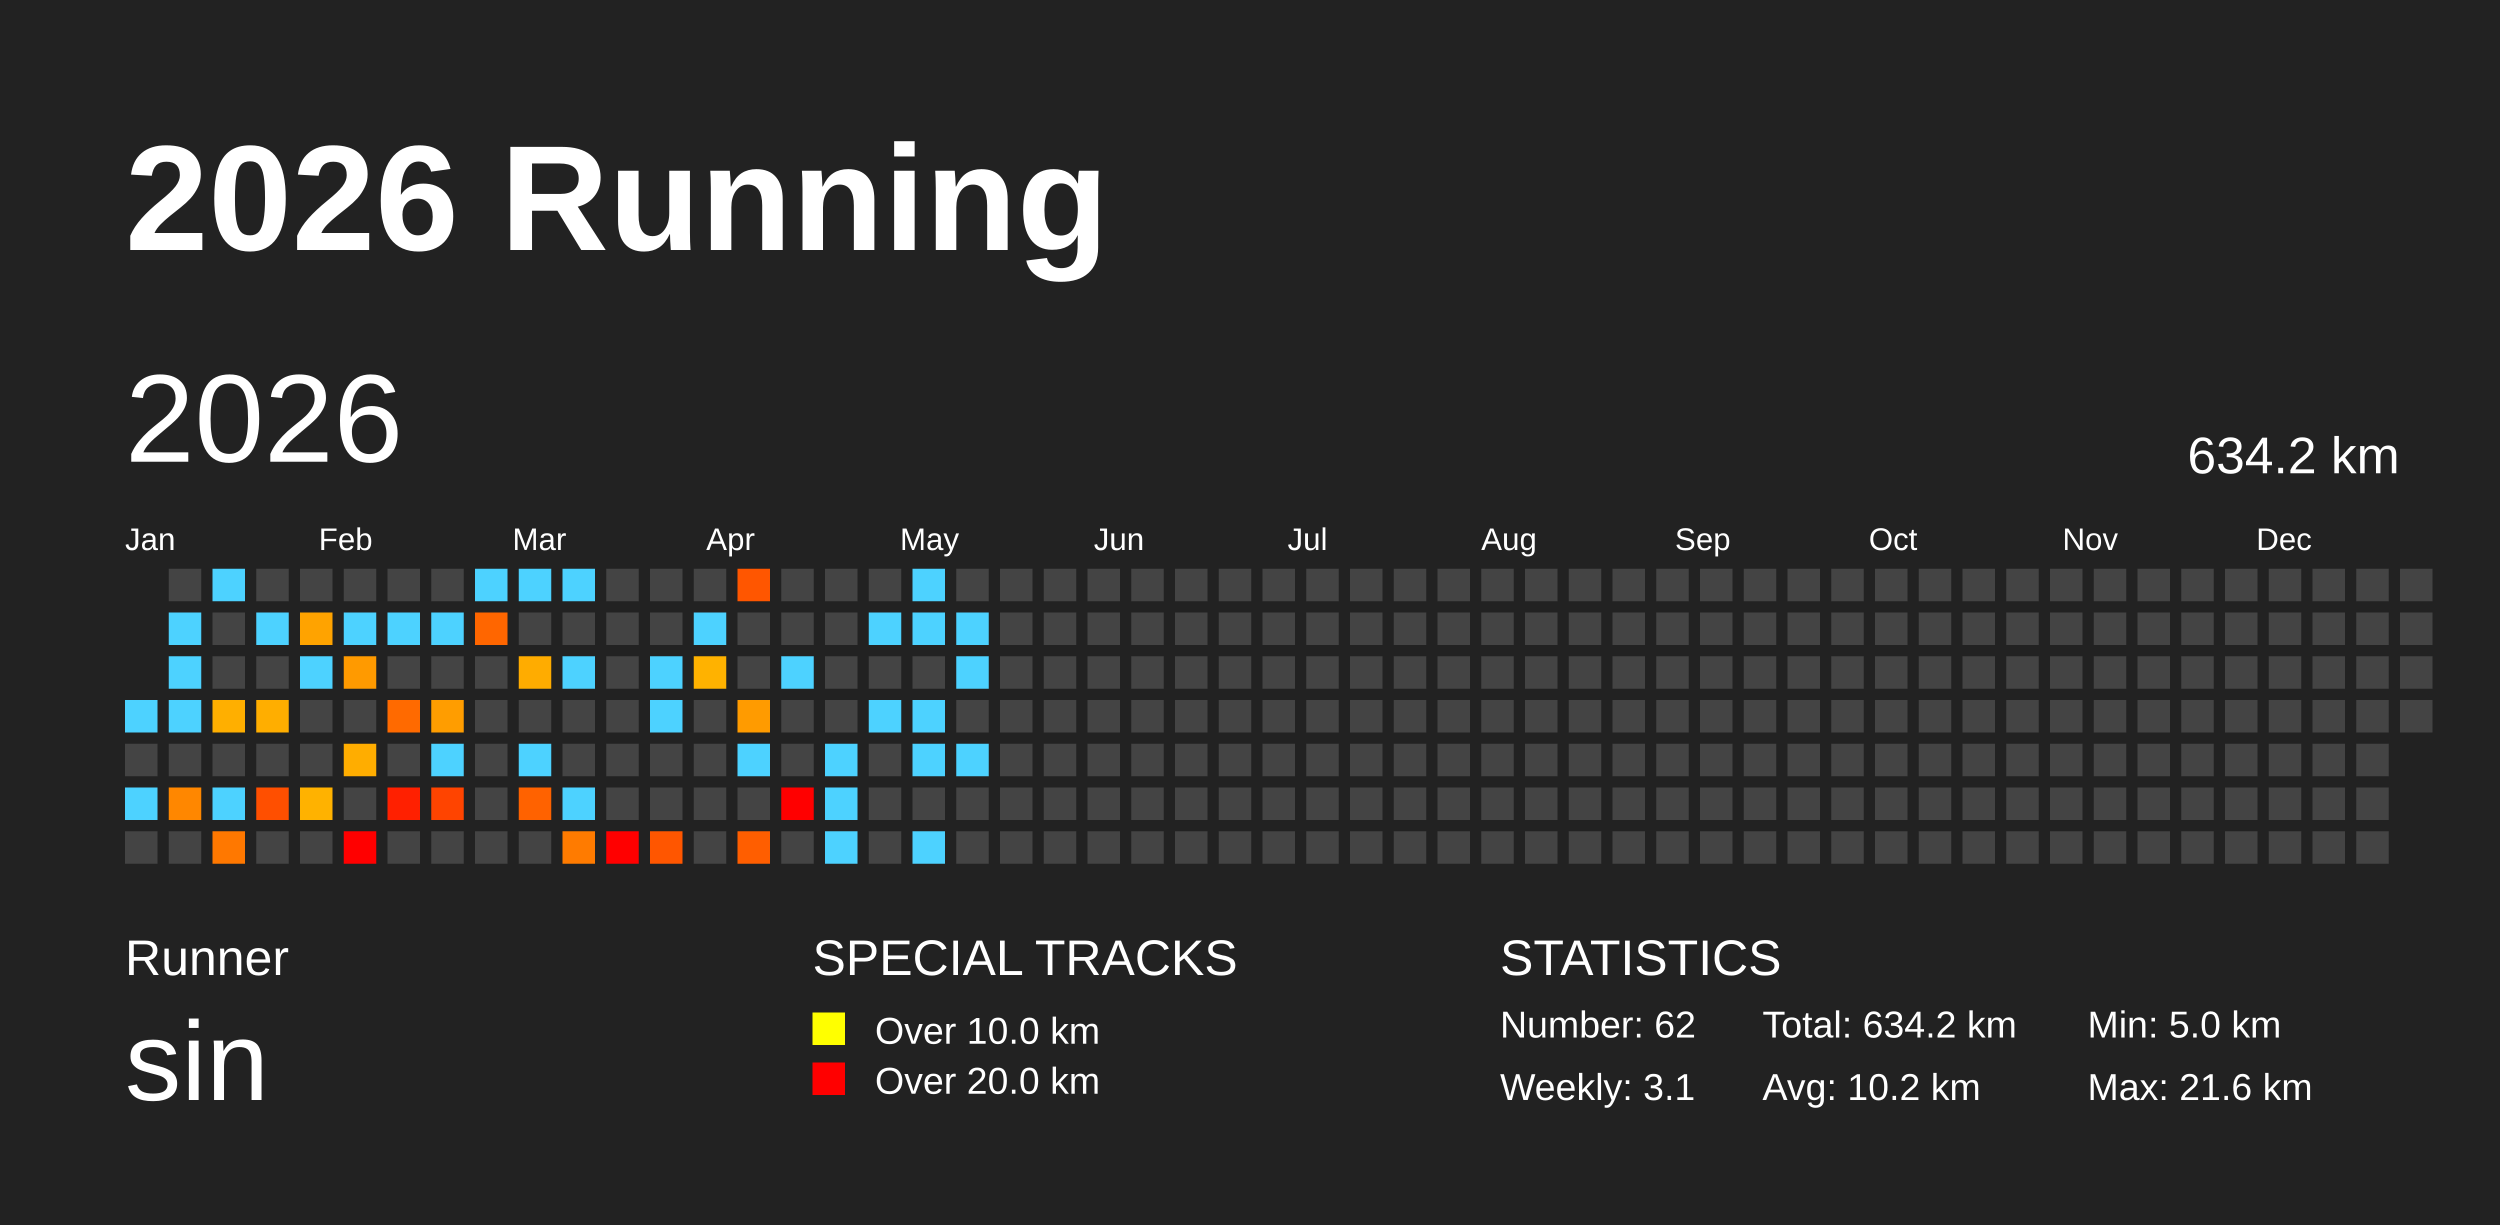
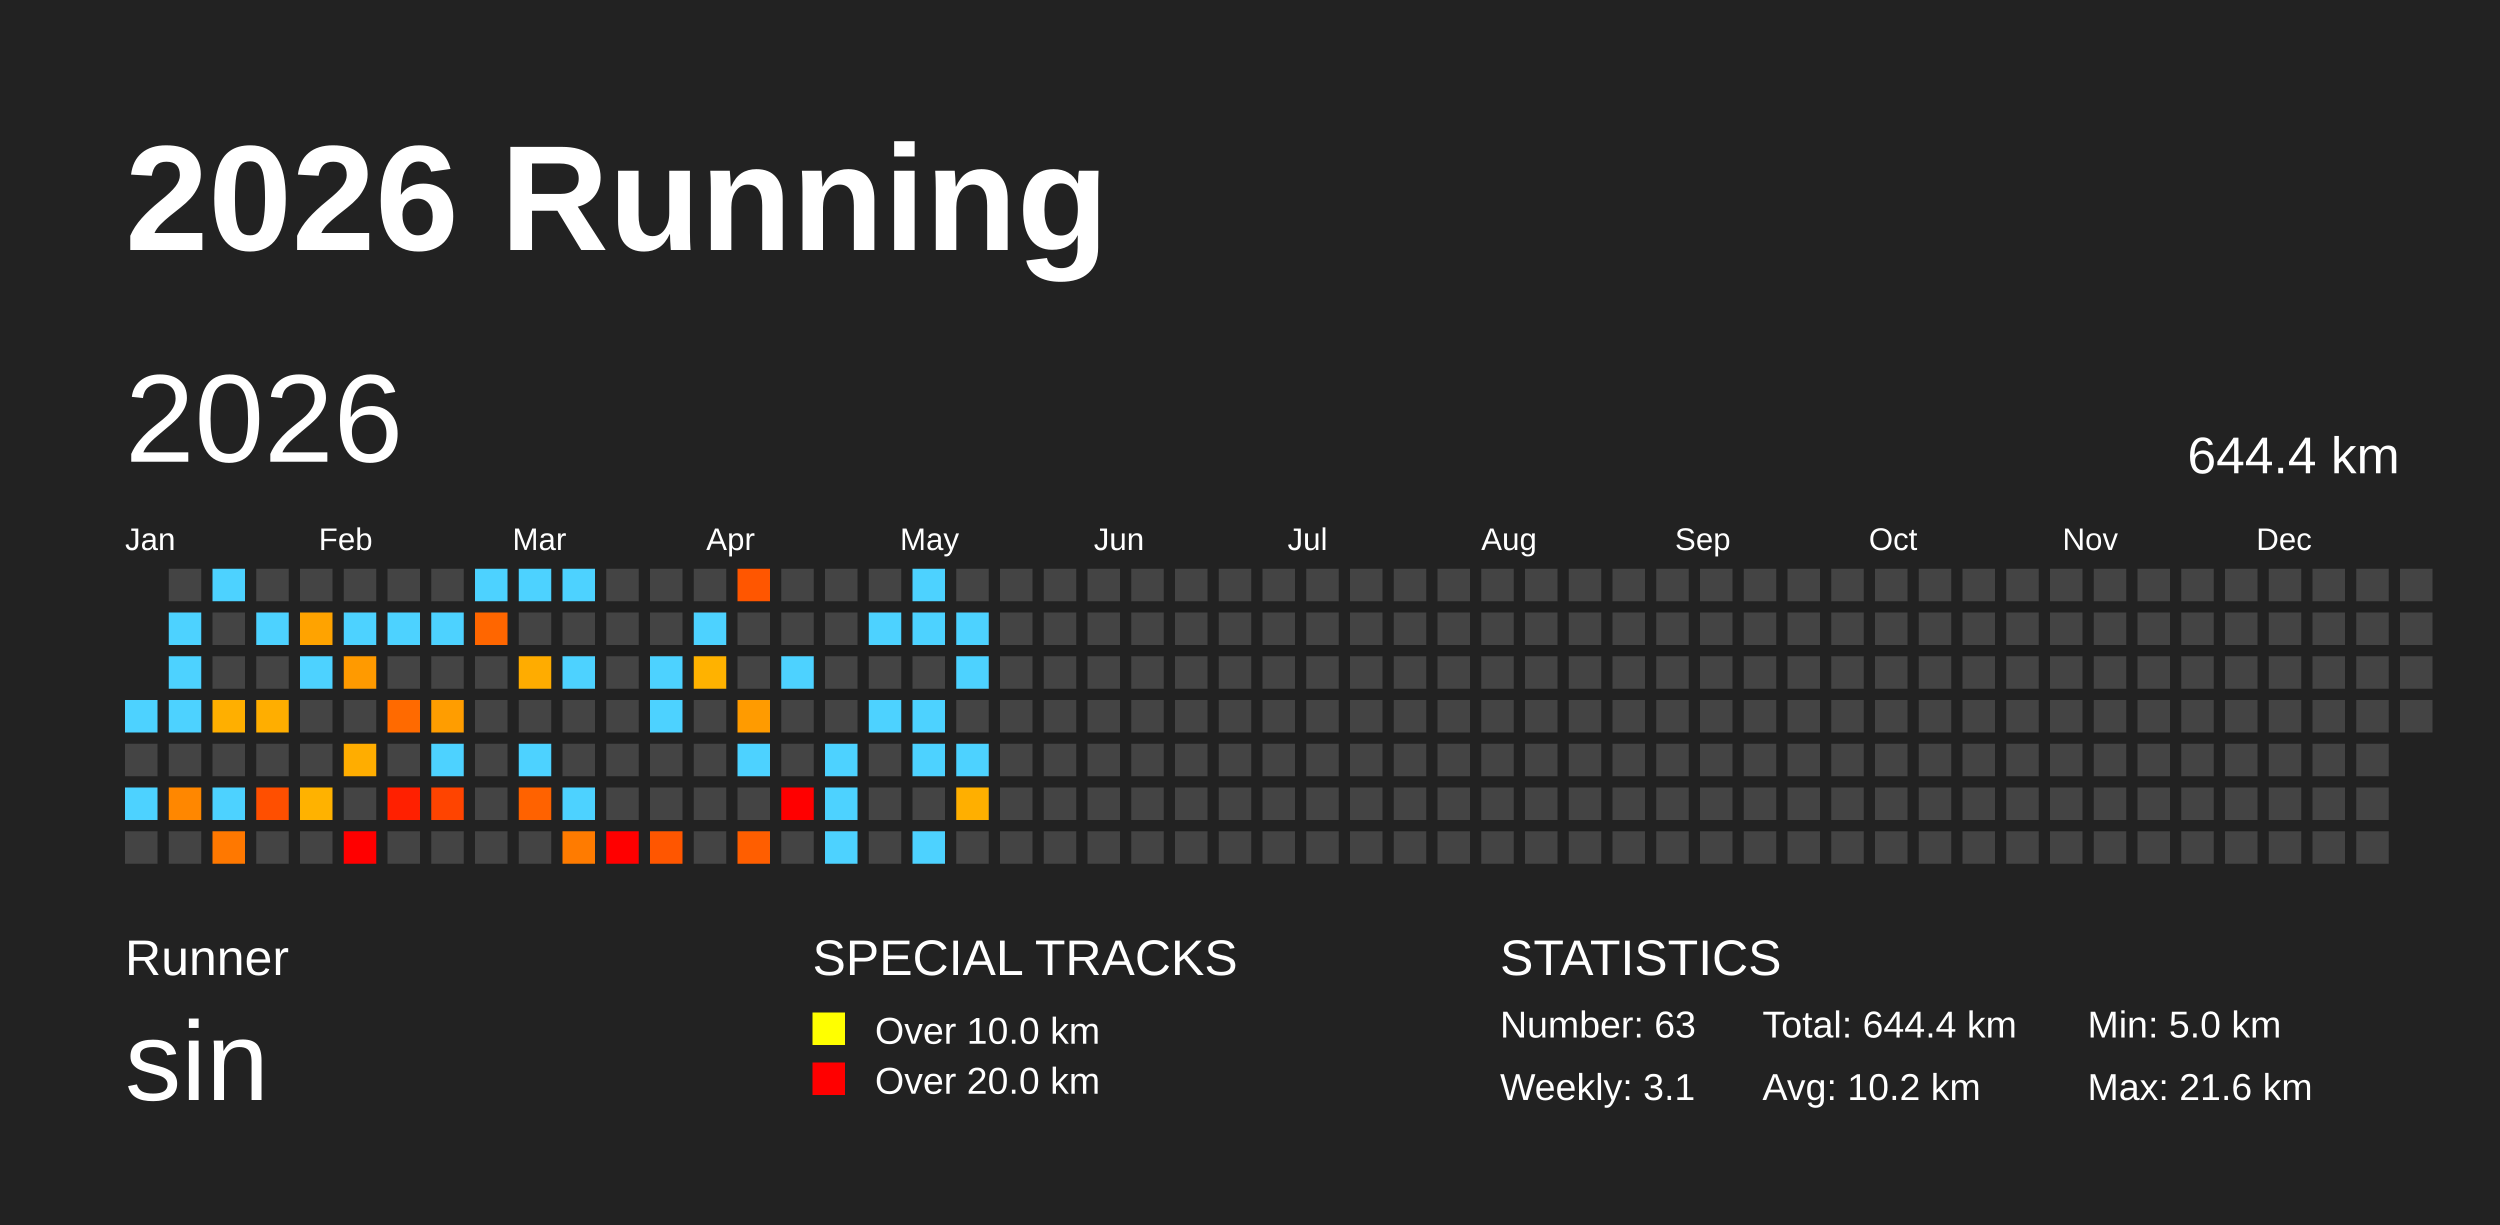
<svg xmlns="http://www.w3.org/2000/svg" baseProfile="full" height="98mm" version="1.1" viewBox="0,0,200,98" width="200mm">
  <defs />
  <rect fill="#222222" height="98" width="200" x="0" y="0" />
  <text fill="#FFFFFF" style="font-size:12px; font-family:Arial; font-weight:bold;" x="10" y="20">2026 Running</text>
  <text fill="#FFFFFF" style="font-size:4px; font-family:Arial" x="10" y="78">Runner</text>
  <text fill="#FFFFFF" style="font-size:9px; font-family:Arial" x="10" y="88">sin</text>
  <text fill="#FFFFFF" style="font-size:4px; font-family:Arial" x="65" y="78">SPECIAL TRACKS</text>
  <rect fill="yellow" height="2.6" width="2.6" x="65" y="81" />
  <text fill="#FFFFFF" style="font-size:3px; font-family:Arial" x="70" y="83.5">Over 10.0 km</text>
  <rect fill="red" height="2.6" width="2.6" x="65" y="85" />
  <text fill="#FFFFFF" style="font-size:3px; font-family:Arial" x="70" y="87.5">Over 20.0 km</text>
  <text fill="#FFFFFF" style="font-size:4px; font-family:Arial" x="120" y="78">STATISTICS</text>
-   <text fill="#FFFFFF" style="font-size:3px; font-family:Arial" x="120" y="83">Number: 62</text>
+   <text fill="#FFFFFF" style="font-size:3px; font-family:Arial" x="120" y="83">Number: 63</text>
  <text fill="#FFFFFF" style="font-size:3px; font-family:Arial" x="120" y="88">Weekly: 3.1</text>
-   <text fill="#FFFFFF" style="font-size:3px; font-family:Arial" x="141" y="83">Total: 634.2 km</text>
+   <text fill="#FFFFFF" style="font-size:3px; font-family:Arial" x="141" y="83">Total: 644.4 km</text>
  <text fill="#FFFFFF" style="font-size:3px; font-family:Arial" x="141" y="88">Avg: 10.2 km</text>
  <text fill="#FFFFFF" style="font-size:3px; font-family:Arial" x="167" y="83">Min: 5.0 km</text>
  <text fill="#FFFFFF" style="font-size:3px; font-family:Arial" x="167" y="88">Max: 21.6 km</text>
  <text dominant-baseline="hanging" fill="#FFFFFF" style="font-size:10.0px; font-family:Arial;" x="10" y="30">2026</text>
-   <text dominant-baseline="hanging" fill="#FFFFFF" style="font-size:4.125px; font-family:Arial;" x="175" y="35">634.2 km</text>
+   <text dominant-baseline="hanging" fill="#FFFFFF" style="font-size:4.125px; font-family:Arial;" x="175" y="35">644.4 km</text>
  <text fill="#FFFFFF" style="font-size:2.5px; font-family:Arial" x="10.0" y="44">Jan</text>
  <text fill="#FFFFFF" style="font-size:2.5px; font-family:Arial" x="25.5" y="44">Feb</text>
  <text fill="#FFFFFF" style="font-size:2.5px; font-family:Arial" x="41.0" y="44">Mar</text>
  <text fill="#FFFFFF" style="font-size:2.5px; font-family:Arial" x="56.5" y="44">Apr</text>
  <text fill="#FFFFFF" style="font-size:2.5px; font-family:Arial" x="72.0" y="44">May</text>
  <text fill="#FFFFFF" style="font-size:2.5px; font-family:Arial" x="87.5" y="44">Jun</text>
  <text fill="#FFFFFF" style="font-size:2.5px; font-family:Arial" x="103.0" y="44">Jul</text>
  <text fill="#FFFFFF" style="font-size:2.5px; font-family:Arial" x="118.5" y="44">Aug</text>
  <text fill="#FFFFFF" style="font-size:2.5px; font-family:Arial" x="134.0" y="44">Sep</text>
  <text fill="#FFFFFF" style="font-size:2.5px; font-family:Arial" x="149.5" y="44">Oct</text>
  <text fill="#FFFFFF" style="font-size:2.5px; font-family:Arial" x="165.0" y="44">Nov</text>
  <text fill="#FFFFFF" style="font-size:2.5px; font-family:Arial" x="180.5" y="44">Dec</text>
  <rect fill="#4dd2ff" height="2.6" width="2.6" x="10.0" y="56.0" />
  <rect fill="#444444" height="2.6" width="2.6" x="10.0" y="59.5" />
  <rect fill="#4dd2ff" height="2.6" width="2.6" x="10.0" y="63.0" />
  <rect fill="#444444" height="2.6" width="2.6" x="10.0" y="66.5" />
  <rect fill="#444444" height="2.6" width="2.6" x="13.5" y="45.5" />
  <rect fill="#4dd2ff" height="2.6" width="2.6" x="13.5" y="49.0" />
  <rect fill="#4dd2ff" height="2.6" width="2.6" x="13.5" y="52.5" />
  <rect fill="#4dd2ff" height="2.6" width="2.6" x="13.5" y="56.0" />
  <rect fill="#444444" height="2.6" width="2.6" x="13.5" y="59.5" />
  <rect fill="#ff8700" height="2.6" width="2.6" x="13.5" y="63.0" />
  <rect fill="#444444" height="2.6" width="2.6" x="13.5" y="66.5" />
  <rect fill="#4dd2ff" height="2.6" width="2.6" x="17.0" y="45.5" />
  <rect fill="#444444" height="2.6" width="2.6" x="17.0" y="49.0" />
  <rect fill="#444444" height="2.6" width="2.6" x="17.0" y="52.5" />
  <rect fill="#ffaf00" height="2.6" width="2.6" x="17.0" y="56.0" />
  <rect fill="#444444" height="2.6" width="2.6" x="17.0" y="59.5" />
  <rect fill="#4dd2ff" height="2.6" width="2.6" x="17.0" y="63.0" />
  <rect fill="#ff7800" height="2.6" width="2.6" x="17.0" y="66.5" />
  <rect fill="#444444" height="2.6" width="2.6" x="20.5" y="45.5" />
  <rect fill="#4dd2ff" height="2.6" width="2.6" x="20.5" y="49.0" />
  <rect fill="#444444" height="2.6" width="2.6" x="20.5" y="52.5" />
  <rect fill="#ffae00" height="2.6" width="2.6" x="20.5" y="56.0" />
  <rect fill="#444444" height="2.6" width="2.6" x="20.5" y="59.5" />
  <rect fill="#ff4f00" height="2.6" width="2.6" x="20.5" y="63.0" />
  <rect fill="#444444" height="2.6" width="2.6" x="20.5" y="66.5" />
  <rect fill="#444444" height="2.6" width="2.6" x="24.0" y="45.5" />
  <rect fill="#ffa300" height="2.6" width="2.6" x="24.0" y="49.0" />
  <rect fill="#4dd2ff" height="2.6" width="2.6" x="24.0" y="52.5" />
  <rect fill="#444444" height="2.6" width="2.6" x="24.0" y="56.0" />
  <rect fill="#444444" height="2.6" width="2.6" x="24.0" y="59.5" />
  <rect fill="#ffb200" height="2.6" width="2.6" x="24.0" y="63.0" />
  <rect fill="#444444" height="2.6" width="2.6" x="24.0" y="66.5" />
  <rect fill="#444444" height="2.6" width="2.6" x="27.5" y="45.5" />
  <rect fill="#4dd2ff" height="2.6" width="2.6" x="27.5" y="49.0" />
  <rect fill="#ff9a00" height="2.6" width="2.6" x="27.5" y="52.5" />
  <rect fill="#444444" height="2.6" width="2.6" x="27.5" y="56.0" />
  <rect fill="#ffad00" height="2.6" width="2.6" x="27.5" y="59.5" />
  <rect fill="#444444" height="2.6" width="2.6" x="27.5" y="63.0" />
  <rect fill="red" height="2.6" width="2.6" x="27.5" y="66.5" />
  <rect fill="#444444" height="2.6" width="2.6" x="31.0" y="45.5" />
  <rect fill="#4dd2ff" height="2.6" width="2.6" x="31.0" y="49.0" />
  <rect fill="#444444" height="2.6" width="2.6" x="31.0" y="52.5" />
  <rect fill="#ff6a00" height="2.6" width="2.6" x="31.0" y="56.0" />
  <rect fill="#444444" height="2.6" width="2.6" x="31.0" y="59.5" />
  <rect fill="#ff2000" height="2.6" width="2.6" x="31.0" y="63.0" />
  <rect fill="#444444" height="2.6" width="2.6" x="31.0" y="66.5" />
  <rect fill="#444444" height="2.6" width="2.6" x="34.5" y="45.5" />
  <rect fill="#4dd2ff" height="2.6" width="2.6" x="34.5" y="49.0" />
  <rect fill="#444444" height="2.6" width="2.6" x="34.5" y="52.5" />
  <rect fill="#ff9d00" height="2.6" width="2.6" x="34.5" y="56.0" />
  <rect fill="#4dd2ff" height="2.6" width="2.6" x="34.5" y="59.5" />
  <rect fill="#ff4400" height="2.6" width="2.6" x="34.5" y="63.0" />
  <rect fill="#444444" height="2.6" width="2.6" x="34.5" y="66.5" />
  <rect fill="#4dd2ff" height="2.6" width="2.6" x="38.0" y="45.5" />
  <rect fill="#ff6600" height="2.6" width="2.6" x="38.0" y="49.0" />
  <rect fill="#444444" height="2.6" width="2.6" x="38.0" y="52.5" />
  <rect fill="#444444" height="2.6" width="2.6" x="38.0" y="56.0" />
  <rect fill="#444444" height="2.6" width="2.6" x="38.0" y="59.5" />
  <rect fill="#444444" height="2.6" width="2.6" x="38.0" y="63.0" />
  <rect fill="#444444" height="2.6" width="2.6" x="38.0" y="66.5" />
  <rect fill="#4dd2ff" height="2.6" width="2.6" x="41.5" y="45.5" />
  <rect fill="#444444" height="2.6" width="2.6" x="41.5" y="49.0" />
  <rect fill="#ffac00" height="2.6" width="2.6" x="41.5" y="52.5" />
  <rect fill="#444444" height="2.6" width="2.6" x="41.5" y="56.0" />
  <rect fill="#4dd2ff" height="2.6" width="2.6" x="41.5" y="59.5" />
  <rect fill="#ff6200" height="2.6" width="2.6" x="41.5" y="63.0" />
  <rect fill="#444444" height="2.6" width="2.6" x="41.5" y="66.5" />
  <rect fill="#4dd2ff" height="2.6" width="2.6" x="45.0" y="45.5" />
  <rect fill="#444444" height="2.6" width="2.6" x="45.0" y="49.0" />
  <rect fill="#4dd2ff" height="2.6" width="2.6" x="45.0" y="52.5" />
  <rect fill="#444444" height="2.6" width="2.6" x="45.0" y="56.0" />
  <rect fill="#444444" height="2.6" width="2.6" x="45.0" y="59.5" />
  <rect fill="#4dd2ff" height="2.6" width="2.6" x="45.0" y="63.0" />
  <rect fill="#ff7b00" height="2.6" width="2.6" x="45.0" y="66.5" />
  <rect fill="#444444" height="2.6" width="2.6" x="48.5" y="45.5" />
  <rect fill="#444444" height="2.6" width="2.6" x="48.5" y="49.0" />
  <rect fill="#444444" height="2.6" width="2.6" x="48.5" y="52.5" />
  <rect fill="#444444" height="2.6" width="2.6" x="48.5" y="56.0" />
  <rect fill="#444444" height="2.6" width="2.6" x="48.5" y="59.5" />
  <rect fill="#444444" height="2.6" width="2.6" x="48.5" y="63.0" />
  <rect fill="red" height="2.6" width="2.6" x="48.5" y="66.5" />
  <rect fill="#444444" height="2.6" width="2.6" x="52.0" y="45.5" />
  <rect fill="#444444" height="2.6" width="2.6" x="52.0" y="49.0" />
  <rect fill="#4dd2ff" height="2.6" width="2.6" x="52.0" y="52.5" />
  <rect fill="#4dd2ff" height="2.6" width="2.6" x="52.0" y="56.0" />
  <rect fill="#444444" height="2.6" width="2.6" x="52.0" y="59.5" />
  <rect fill="#444444" height="2.6" width="2.6" x="52.0" y="63.0" />
  <rect fill="#ff5600" height="2.6" width="2.6" x="52.0" y="66.5" />
  <rect fill="#444444" height="2.6" width="2.6" x="55.5" y="45.5" />
  <rect fill="#4dd2ff" height="2.6" width="2.6" x="55.5" y="49.0" />
  <rect fill="#ffb200" height="2.6" width="2.6" x="55.5" y="52.5" />
  <rect fill="#444444" height="2.6" width="2.6" x="55.5" y="56.0" />
  <rect fill="#444444" height="2.6" width="2.6" x="55.5" y="59.5" />
  <rect fill="#444444" height="2.6" width="2.6" x="55.5" y="63.0" />
  <rect fill="#444444" height="2.6" width="2.6" x="55.5" y="66.5" />
  <rect fill="#ff5600" height="2.6" width="2.6" x="59.0" y="45.5" />
  <rect fill="#444444" height="2.6" width="2.6" x="59.0" y="49.0" />
  <rect fill="#444444" height="2.6" width="2.6" x="59.0" y="52.5" />
  <rect fill="#ff9b00" height="2.6" width="2.6" x="59.0" y="56.0" />
  <rect fill="#4dd2ff" height="2.6" width="2.6" x="59.0" y="59.5" />
  <rect fill="#444444" height="2.6" width="2.6" x="59.0" y="63.0" />
  <rect fill="#ff5e00" height="2.6" width="2.6" x="59.0" y="66.5" />
  <rect fill="#444444" height="2.6" width="2.6" x="62.5" y="45.5" />
  <rect fill="#444444" height="2.6" width="2.6" x="62.5" y="49.0" />
  <rect fill="#4dd2ff" height="2.6" width="2.6" x="62.5" y="52.5" />
  <rect fill="#444444" height="2.6" width="2.6" x="62.5" y="56.0" />
  <rect fill="#444444" height="2.6" width="2.6" x="62.5" y="59.5" />
  <rect fill="red" height="2.6" width="2.6" x="62.5" y="63.0" />
  <rect fill="#444444" height="2.6" width="2.6" x="62.5" y="66.5" />
  <rect fill="#444444" height="2.6" width="2.6" x="66.0" y="45.5" />
  <rect fill="#444444" height="2.6" width="2.6" x="66.0" y="49.0" />
  <rect fill="#444444" height="2.6" width="2.6" x="66.0" y="52.5" />
  <rect fill="#444444" height="2.6" width="2.6" x="66.0" y="56.0" />
  <rect fill="#4dd2ff" height="2.6" width="2.6" x="66.0" y="59.5" />
  <rect fill="#4dd2ff" height="2.6" width="2.6" x="66.0" y="63.0" />
  <rect fill="#4dd2ff" height="2.6" width="2.6" x="66.0" y="66.5" />
  <rect fill="#444444" height="2.6" width="2.6" x="69.5" y="45.5" />
  <rect fill="#4dd2ff" height="2.6" width="2.6" x="69.5" y="49.0" />
  <rect fill="#444444" height="2.6" width="2.6" x="69.5" y="52.5" />
  <rect fill="#4dd2ff" height="2.6" width="2.6" x="69.5" y="56.0" />
  <rect fill="#444444" height="2.6" width="2.6" x="69.5" y="59.5" />
  <rect fill="#444444" height="2.6" width="2.6" x="69.5" y="63.0" />
  <rect fill="#444444" height="2.6" width="2.6" x="69.5" y="66.5" />
  <rect fill="#4dd2ff" height="2.6" width="2.6" x="73.0" y="45.5" />
  <rect fill="#4dd2ff" height="2.6" width="2.6" x="73.0" y="49.0" />
  <rect fill="#444444" height="2.6" width="2.6" x="73.0" y="52.5" />
  <rect fill="#4dd2ff" height="2.6" width="2.6" x="73.0" y="56.0" />
  <rect fill="#4dd2ff" height="2.6" width="2.6" x="73.0" y="59.5" />
  <rect fill="#444444" height="2.6" width="2.6" x="73.0" y="63.0" />
  <rect fill="#4dd2ff" height="2.6" width="2.6" x="73.0" y="66.5" />
  <rect fill="#444444" height="2.6" width="2.6" x="76.5" y="45.5" />
  <rect fill="#4dd2ff" height="2.6" width="2.6" x="76.5" y="49.0" />
  <rect fill="#4dd2ff" height="2.6" width="2.6" x="76.5" y="52.5" />
  <rect fill="#444444" height="2.6" width="2.6" x="76.5" y="56.0" />
  <rect fill="#4dd2ff" height="2.6" width="2.6" x="76.5" y="59.5" />
-   <rect fill="#444444" height="2.6" width="2.6" x="76.5" y="63.0" />
+   <rect fill="#ffaf00" height="2.6" width="2.6" x="76.5" y="63.0" />
  <rect fill="#444444" height="2.6" width="2.6" x="76.5" y="66.5" />
  <rect fill="#444444" height="2.6" width="2.6" x="80.0" y="45.5" />
  <rect fill="#444444" height="2.6" width="2.6" x="80.0" y="49.0" />
  <rect fill="#444444" height="2.6" width="2.6" x="80.0" y="52.5" />
  <rect fill="#444444" height="2.6" width="2.6" x="80.0" y="56.0" />
  <rect fill="#444444" height="2.6" width="2.6" x="80.0" y="59.5" />
  <rect fill="#444444" height="2.6" width="2.6" x="80.0" y="63.0" />
  <rect fill="#444444" height="2.6" width="2.6" x="80.0" y="66.5" />
  <rect fill="#444444" height="2.6" width="2.6" x="83.5" y="45.5" />
  <rect fill="#444444" height="2.6" width="2.6" x="83.5" y="49.0" />
  <rect fill="#444444" height="2.6" width="2.6" x="83.5" y="52.5" />
  <rect fill="#444444" height="2.6" width="2.6" x="83.5" y="56.0" />
  <rect fill="#444444" height="2.6" width="2.6" x="83.5" y="59.5" />
  <rect fill="#444444" height="2.6" width="2.6" x="83.5" y="63.0" />
  <rect fill="#444444" height="2.6" width="2.6" x="83.5" y="66.5" />
  <rect fill="#444444" height="2.6" width="2.6" x="87.0" y="45.5" />
  <rect fill="#444444" height="2.6" width="2.6" x="87.0" y="49.0" />
  <rect fill="#444444" height="2.6" width="2.6" x="87.0" y="52.5" />
  <rect fill="#444444" height="2.6" width="2.6" x="87.0" y="56.0" />
  <rect fill="#444444" height="2.6" width="2.6" x="87.0" y="59.5" />
  <rect fill="#444444" height="2.6" width="2.6" x="87.0" y="63.0" />
  <rect fill="#444444" height="2.6" width="2.6" x="87.0" y="66.5" />
  <rect fill="#444444" height="2.6" width="2.6" x="90.5" y="45.5" />
  <rect fill="#444444" height="2.6" width="2.6" x="90.5" y="49.0" />
  <rect fill="#444444" height="2.6" width="2.6" x="90.5" y="52.5" />
  <rect fill="#444444" height="2.6" width="2.6" x="90.5" y="56.0" />
  <rect fill="#444444" height="2.6" width="2.6" x="90.5" y="59.5" />
  <rect fill="#444444" height="2.6" width="2.6" x="90.5" y="63.0" />
  <rect fill="#444444" height="2.6" width="2.6" x="90.5" y="66.5" />
  <rect fill="#444444" height="2.6" width="2.6" x="94.0" y="45.5" />
  <rect fill="#444444" height="2.6" width="2.6" x="94.0" y="49.0" />
  <rect fill="#444444" height="2.6" width="2.6" x="94.0" y="52.5" />
  <rect fill="#444444" height="2.6" width="2.6" x="94.0" y="56.0" />
  <rect fill="#444444" height="2.6" width="2.6" x="94.0" y="59.5" />
  <rect fill="#444444" height="2.6" width="2.6" x="94.0" y="63.0" />
  <rect fill="#444444" height="2.6" width="2.6" x="94.0" y="66.5" />
  <rect fill="#444444" height="2.6" width="2.6" x="97.5" y="45.5" />
  <rect fill="#444444" height="2.6" width="2.6" x="97.5" y="49.0" />
  <rect fill="#444444" height="2.6" width="2.6" x="97.5" y="52.5" />
  <rect fill="#444444" height="2.6" width="2.6" x="97.5" y="56.0" />
  <rect fill="#444444" height="2.6" width="2.6" x="97.5" y="59.5" />
  <rect fill="#444444" height="2.6" width="2.6" x="97.5" y="63.0" />
  <rect fill="#444444" height="2.6" width="2.6" x="97.5" y="66.5" />
  <rect fill="#444444" height="2.6" width="2.6" x="101.0" y="45.5" />
  <rect fill="#444444" height="2.6" width="2.6" x="101.0" y="49.0" />
  <rect fill="#444444" height="2.6" width="2.6" x="101.0" y="52.5" />
  <rect fill="#444444" height="2.6" width="2.6" x="101.0" y="56.0" />
  <rect fill="#444444" height="2.6" width="2.6" x="101.0" y="59.5" />
  <rect fill="#444444" height="2.6" width="2.6" x="101.0" y="63.0" />
  <rect fill="#444444" height="2.6" width="2.6" x="101.0" y="66.5" />
  <rect fill="#444444" height="2.6" width="2.6" x="104.5" y="45.5" />
  <rect fill="#444444" height="2.6" width="2.6" x="104.5" y="49.0" />
  <rect fill="#444444" height="2.6" width="2.6" x="104.5" y="52.5" />
  <rect fill="#444444" height="2.6" width="2.6" x="104.5" y="56.0" />
  <rect fill="#444444" height="2.6" width="2.6" x="104.5" y="59.5" />
  <rect fill="#444444" height="2.6" width="2.6" x="104.5" y="63.0" />
  <rect fill="#444444" height="2.6" width="2.6" x="104.5" y="66.5" />
  <rect fill="#444444" height="2.6" width="2.6" x="108.0" y="45.5" />
  <rect fill="#444444" height="2.6" width="2.6" x="108.0" y="49.0" />
  <rect fill="#444444" height="2.6" width="2.6" x="108.0" y="52.5" />
  <rect fill="#444444" height="2.6" width="2.6" x="108.0" y="56.0" />
  <rect fill="#444444" height="2.6" width="2.6" x="108.0" y="59.5" />
  <rect fill="#444444" height="2.6" width="2.6" x="108.0" y="63.0" />
  <rect fill="#444444" height="2.6" width="2.6" x="108.0" y="66.5" />
  <rect fill="#444444" height="2.6" width="2.6" x="111.5" y="45.5" />
  <rect fill="#444444" height="2.6" width="2.6" x="111.5" y="49.0" />
  <rect fill="#444444" height="2.6" width="2.6" x="111.5" y="52.5" />
  <rect fill="#444444" height="2.6" width="2.6" x="111.5" y="56.0" />
  <rect fill="#444444" height="2.6" width="2.6" x="111.5" y="59.5" />
  <rect fill="#444444" height="2.6" width="2.6" x="111.5" y="63.0" />
  <rect fill="#444444" height="2.6" width="2.6" x="111.5" y="66.5" />
  <rect fill="#444444" height="2.6" width="2.6" x="115.0" y="45.5" />
  <rect fill="#444444" height="2.6" width="2.6" x="115.0" y="49.0" />
  <rect fill="#444444" height="2.6" width="2.6" x="115.0" y="52.5" />
  <rect fill="#444444" height="2.6" width="2.6" x="115.0" y="56.0" />
  <rect fill="#444444" height="2.6" width="2.6" x="115.0" y="59.5" />
  <rect fill="#444444" height="2.6" width="2.6" x="115.0" y="63.0" />
  <rect fill="#444444" height="2.6" width="2.6" x="115.0" y="66.5" />
  <rect fill="#444444" height="2.6" width="2.6" x="118.5" y="45.5" />
  <rect fill="#444444" height="2.6" width="2.6" x="118.5" y="49.0" />
  <rect fill="#444444" height="2.6" width="2.6" x="118.5" y="52.5" />
  <rect fill="#444444" height="2.6" width="2.6" x="118.5" y="56.0" />
  <rect fill="#444444" height="2.6" width="2.6" x="118.5" y="59.5" />
  <rect fill="#444444" height="2.6" width="2.6" x="118.5" y="63.0" />
  <rect fill="#444444" height="2.6" width="2.6" x="118.5" y="66.5" />
  <rect fill="#444444" height="2.6" width="2.6" x="122.0" y="45.5" />
  <rect fill="#444444" height="2.6" width="2.6" x="122.0" y="49.0" />
  <rect fill="#444444" height="2.6" width="2.6" x="122.0" y="52.5" />
  <rect fill="#444444" height="2.6" width="2.6" x="122.0" y="56.0" />
  <rect fill="#444444" height="2.6" width="2.6" x="122.0" y="59.5" />
  <rect fill="#444444" height="2.6" width="2.6" x="122.0" y="63.0" />
  <rect fill="#444444" height="2.6" width="2.6" x="122.0" y="66.5" />
  <rect fill="#444444" height="2.6" width="2.6" x="125.5" y="45.5" />
  <rect fill="#444444" height="2.6" width="2.6" x="125.5" y="49.0" />
  <rect fill="#444444" height="2.6" width="2.6" x="125.5" y="52.5" />
  <rect fill="#444444" height="2.6" width="2.6" x="125.5" y="56.0" />
  <rect fill="#444444" height="2.6" width="2.6" x="125.5" y="59.5" />
  <rect fill="#444444" height="2.6" width="2.6" x="125.5" y="63.0" />
  <rect fill="#444444" height="2.6" width="2.6" x="125.5" y="66.5" />
  <rect fill="#444444" height="2.6" width="2.6" x="129.0" y="45.5" />
  <rect fill="#444444" height="2.6" width="2.6" x="129.0" y="49.0" />
  <rect fill="#444444" height="2.6" width="2.6" x="129.0" y="52.5" />
  <rect fill="#444444" height="2.6" width="2.6" x="129.0" y="56.0" />
  <rect fill="#444444" height="2.6" width="2.6" x="129.0" y="59.5" />
  <rect fill="#444444" height="2.6" width="2.6" x="129.0" y="63.0" />
  <rect fill="#444444" height="2.6" width="2.6" x="129.0" y="66.5" />
  <rect fill="#444444" height="2.6" width="2.6" x="132.5" y="45.5" />
  <rect fill="#444444" height="2.6" width="2.6" x="132.5" y="49.0" />
  <rect fill="#444444" height="2.6" width="2.6" x="132.5" y="52.5" />
  <rect fill="#444444" height="2.6" width="2.6" x="132.5" y="56.0" />
  <rect fill="#444444" height="2.6" width="2.6" x="132.5" y="59.5" />
  <rect fill="#444444" height="2.6" width="2.6" x="132.5" y="63.0" />
  <rect fill="#444444" height="2.6" width="2.6" x="132.5" y="66.5" />
  <rect fill="#444444" height="2.6" width="2.6" x="136.0" y="45.5" />
  <rect fill="#444444" height="2.6" width="2.6" x="136.0" y="49.0" />
  <rect fill="#444444" height="2.6" width="2.6" x="136.0" y="52.5" />
  <rect fill="#444444" height="2.6" width="2.6" x="136.0" y="56.0" />
  <rect fill="#444444" height="2.6" width="2.6" x="136.0" y="59.5" />
  <rect fill="#444444" height="2.6" width="2.6" x="136.0" y="63.0" />
  <rect fill="#444444" height="2.6" width="2.6" x="136.0" y="66.5" />
  <rect fill="#444444" height="2.6" width="2.6" x="139.5" y="45.5" />
  <rect fill="#444444" height="2.6" width="2.6" x="139.5" y="49.0" />
  <rect fill="#444444" height="2.6" width="2.6" x="139.5" y="52.5" />
  <rect fill="#444444" height="2.6" width="2.6" x="139.5" y="56.0" />
  <rect fill="#444444" height="2.6" width="2.6" x="139.5" y="59.5" />
  <rect fill="#444444" height="2.6" width="2.6" x="139.5" y="63.0" />
  <rect fill="#444444" height="2.6" width="2.6" x="139.5" y="66.5" />
  <rect fill="#444444" height="2.6" width="2.6" x="143.0" y="45.5" />
  <rect fill="#444444" height="2.6" width="2.6" x="143.0" y="49.0" />
  <rect fill="#444444" height="2.6" width="2.6" x="143.0" y="52.5" />
  <rect fill="#444444" height="2.6" width="2.6" x="143.0" y="56.0" />
  <rect fill="#444444" height="2.6" width="2.6" x="143.0" y="59.5" />
  <rect fill="#444444" height="2.6" width="2.6" x="143.0" y="63.0" />
  <rect fill="#444444" height="2.6" width="2.6" x="143.0" y="66.5" />
  <rect fill="#444444" height="2.6" width="2.6" x="146.5" y="45.5" />
  <rect fill="#444444" height="2.6" width="2.6" x="146.5" y="49.0" />
  <rect fill="#444444" height="2.6" width="2.6" x="146.5" y="52.5" />
  <rect fill="#444444" height="2.6" width="2.6" x="146.5" y="56.0" />
  <rect fill="#444444" height="2.6" width="2.6" x="146.5" y="59.5" />
  <rect fill="#444444" height="2.6" width="2.6" x="146.5" y="63.0" />
  <rect fill="#444444" height="2.6" width="2.6" x="146.5" y="66.5" />
  <rect fill="#444444" height="2.6" width="2.6" x="150.0" y="45.5" />
  <rect fill="#444444" height="2.6" width="2.6" x="150.0" y="49.0" />
  <rect fill="#444444" height="2.6" width="2.6" x="150.0" y="52.5" />
  <rect fill="#444444" height="2.6" width="2.6" x="150.0" y="56.0" />
  <rect fill="#444444" height="2.6" width="2.6" x="150.0" y="59.5" />
  <rect fill="#444444" height="2.6" width="2.6" x="150.0" y="63.0" />
  <rect fill="#444444" height="2.6" width="2.6" x="150.0" y="66.5" />
  <rect fill="#444444" height="2.6" width="2.6" x="153.5" y="45.5" />
  <rect fill="#444444" height="2.6" width="2.6" x="153.5" y="49.0" />
  <rect fill="#444444" height="2.6" width="2.6" x="153.5" y="52.5" />
  <rect fill="#444444" height="2.6" width="2.6" x="153.5" y="56.0" />
  <rect fill="#444444" height="2.6" width="2.6" x="153.5" y="59.5" />
  <rect fill="#444444" height="2.6" width="2.6" x="153.5" y="63.0" />
  <rect fill="#444444" height="2.6" width="2.6" x="153.5" y="66.5" />
  <rect fill="#444444" height="2.6" width="2.6" x="157.0" y="45.5" />
  <rect fill="#444444" height="2.6" width="2.6" x="157.0" y="49.0" />
  <rect fill="#444444" height="2.6" width="2.6" x="157.0" y="52.5" />
  <rect fill="#444444" height="2.6" width="2.6" x="157.0" y="56.0" />
  <rect fill="#444444" height="2.6" width="2.6" x="157.0" y="59.5" />
  <rect fill="#444444" height="2.6" width="2.6" x="157.0" y="63.0" />
  <rect fill="#444444" height="2.6" width="2.6" x="157.0" y="66.5" />
  <rect fill="#444444" height="2.6" width="2.6" x="160.5" y="45.5" />
  <rect fill="#444444" height="2.6" width="2.6" x="160.5" y="49.0" />
  <rect fill="#444444" height="2.6" width="2.6" x="160.5" y="52.5" />
  <rect fill="#444444" height="2.6" width="2.6" x="160.5" y="56.0" />
  <rect fill="#444444" height="2.6" width="2.6" x="160.5" y="59.5" />
  <rect fill="#444444" height="2.6" width="2.6" x="160.5" y="63.0" />
  <rect fill="#444444" height="2.6" width="2.6" x="160.5" y="66.5" />
  <rect fill="#444444" height="2.6" width="2.6" x="164.0" y="45.5" />
  <rect fill="#444444" height="2.6" width="2.6" x="164.0" y="49.0" />
  <rect fill="#444444" height="2.6" width="2.6" x="164.0" y="52.5" />
  <rect fill="#444444" height="2.6" width="2.6" x="164.0" y="56.0" />
  <rect fill="#444444" height="2.6" width="2.6" x="164.0" y="59.5" />
  <rect fill="#444444" height="2.6" width="2.6" x="164.0" y="63.0" />
  <rect fill="#444444" height="2.6" width="2.6" x="164.0" y="66.5" />
  <rect fill="#444444" height="2.6" width="2.6" x="167.5" y="45.5" />
  <rect fill="#444444" height="2.6" width="2.6" x="167.5" y="49.0" />
  <rect fill="#444444" height="2.6" width="2.6" x="167.5" y="52.5" />
  <rect fill="#444444" height="2.6" width="2.6" x="167.5" y="56.0" />
  <rect fill="#444444" height="2.6" width="2.6" x="167.5" y="59.5" />
  <rect fill="#444444" height="2.6" width="2.6" x="167.5" y="63.0" />
  <rect fill="#444444" height="2.6" width="2.6" x="167.5" y="66.5" />
  <rect fill="#444444" height="2.6" width="2.6" x="171.0" y="45.5" />
  <rect fill="#444444" height="2.6" width="2.6" x="171.0" y="49.0" />
  <rect fill="#444444" height="2.6" width="2.6" x="171.0" y="52.5" />
  <rect fill="#444444" height="2.6" width="2.6" x="171.0" y="56.0" />
  <rect fill="#444444" height="2.6" width="2.6" x="171.0" y="59.5" />
  <rect fill="#444444" height="2.6" width="2.6" x="171.0" y="63.0" />
  <rect fill="#444444" height="2.6" width="2.6" x="171.0" y="66.5" />
  <rect fill="#444444" height="2.6" width="2.6" x="174.5" y="45.5" />
  <rect fill="#444444" height="2.6" width="2.6" x="174.5" y="49.0" />
  <rect fill="#444444" height="2.6" width="2.6" x="174.5" y="52.5" />
  <rect fill="#444444" height="2.6" width="2.6" x="174.5" y="56.0" />
  <rect fill="#444444" height="2.6" width="2.6" x="174.5" y="59.5" />
  <rect fill="#444444" height="2.6" width="2.6" x="174.5" y="63.0" />
  <rect fill="#444444" height="2.6" width="2.6" x="174.5" y="66.5" />
  <rect fill="#444444" height="2.6" width="2.6" x="178.0" y="45.5" />
  <rect fill="#444444" height="2.6" width="2.6" x="178.0" y="49.0" />
  <rect fill="#444444" height="2.6" width="2.6" x="178.0" y="52.5" />
  <rect fill="#444444" height="2.6" width="2.6" x="178.0" y="56.0" />
  <rect fill="#444444" height="2.6" width="2.6" x="178.0" y="59.5" />
  <rect fill="#444444" height="2.6" width="2.6" x="178.0" y="63.0" />
  <rect fill="#444444" height="2.6" width="2.6" x="178.0" y="66.5" />
  <rect fill="#444444" height="2.6" width="2.6" x="181.5" y="45.5" />
  <rect fill="#444444" height="2.6" width="2.6" x="181.5" y="49.0" />
  <rect fill="#444444" height="2.6" width="2.6" x="181.5" y="52.5" />
  <rect fill="#444444" height="2.6" width="2.6" x="181.5" y="56.0" />
  <rect fill="#444444" height="2.6" width="2.6" x="181.5" y="59.5" />
  <rect fill="#444444" height="2.6" width="2.6" x="181.5" y="63.0" />
  <rect fill="#444444" height="2.6" width="2.6" x="181.5" y="66.5" />
  <rect fill="#444444" height="2.6" width="2.6" x="185.0" y="45.5" />
  <rect fill="#444444" height="2.6" width="2.6" x="185.0" y="49.0" />
  <rect fill="#444444" height="2.6" width="2.6" x="185.0" y="52.5" />
  <rect fill="#444444" height="2.6" width="2.6" x="185.0" y="56.0" />
  <rect fill="#444444" height="2.6" width="2.6" x="185.0" y="59.5" />
  <rect fill="#444444" height="2.6" width="2.6" x="185.0" y="63.0" />
  <rect fill="#444444" height="2.6" width="2.6" x="185.0" y="66.5" />
  <rect fill="#444444" height="2.6" width="2.6" x="188.5" y="45.5" />
  <rect fill="#444444" height="2.6" width="2.6" x="188.5" y="49.0" />
  <rect fill="#444444" height="2.6" width="2.6" x="188.5" y="52.5" />
  <rect fill="#444444" height="2.6" width="2.6" x="188.5" y="56.0" />
  <rect fill="#444444" height="2.6" width="2.6" x="188.5" y="59.5" />
  <rect fill="#444444" height="2.6" width="2.6" x="188.5" y="63.0" />
  <rect fill="#444444" height="2.6" width="2.6" x="188.5" y="66.5" />
  <rect fill="#444444" height="2.6" width="2.6" x="192.0" y="45.5" />
  <rect fill="#444444" height="2.6" width="2.6" x="192.0" y="49.0" />
  <rect fill="#444444" height="2.6" width="2.6" x="192.0" y="52.5" />
  <rect fill="#444444" height="2.6" width="2.6" x="192.0" y="56.0" />
</svg>
